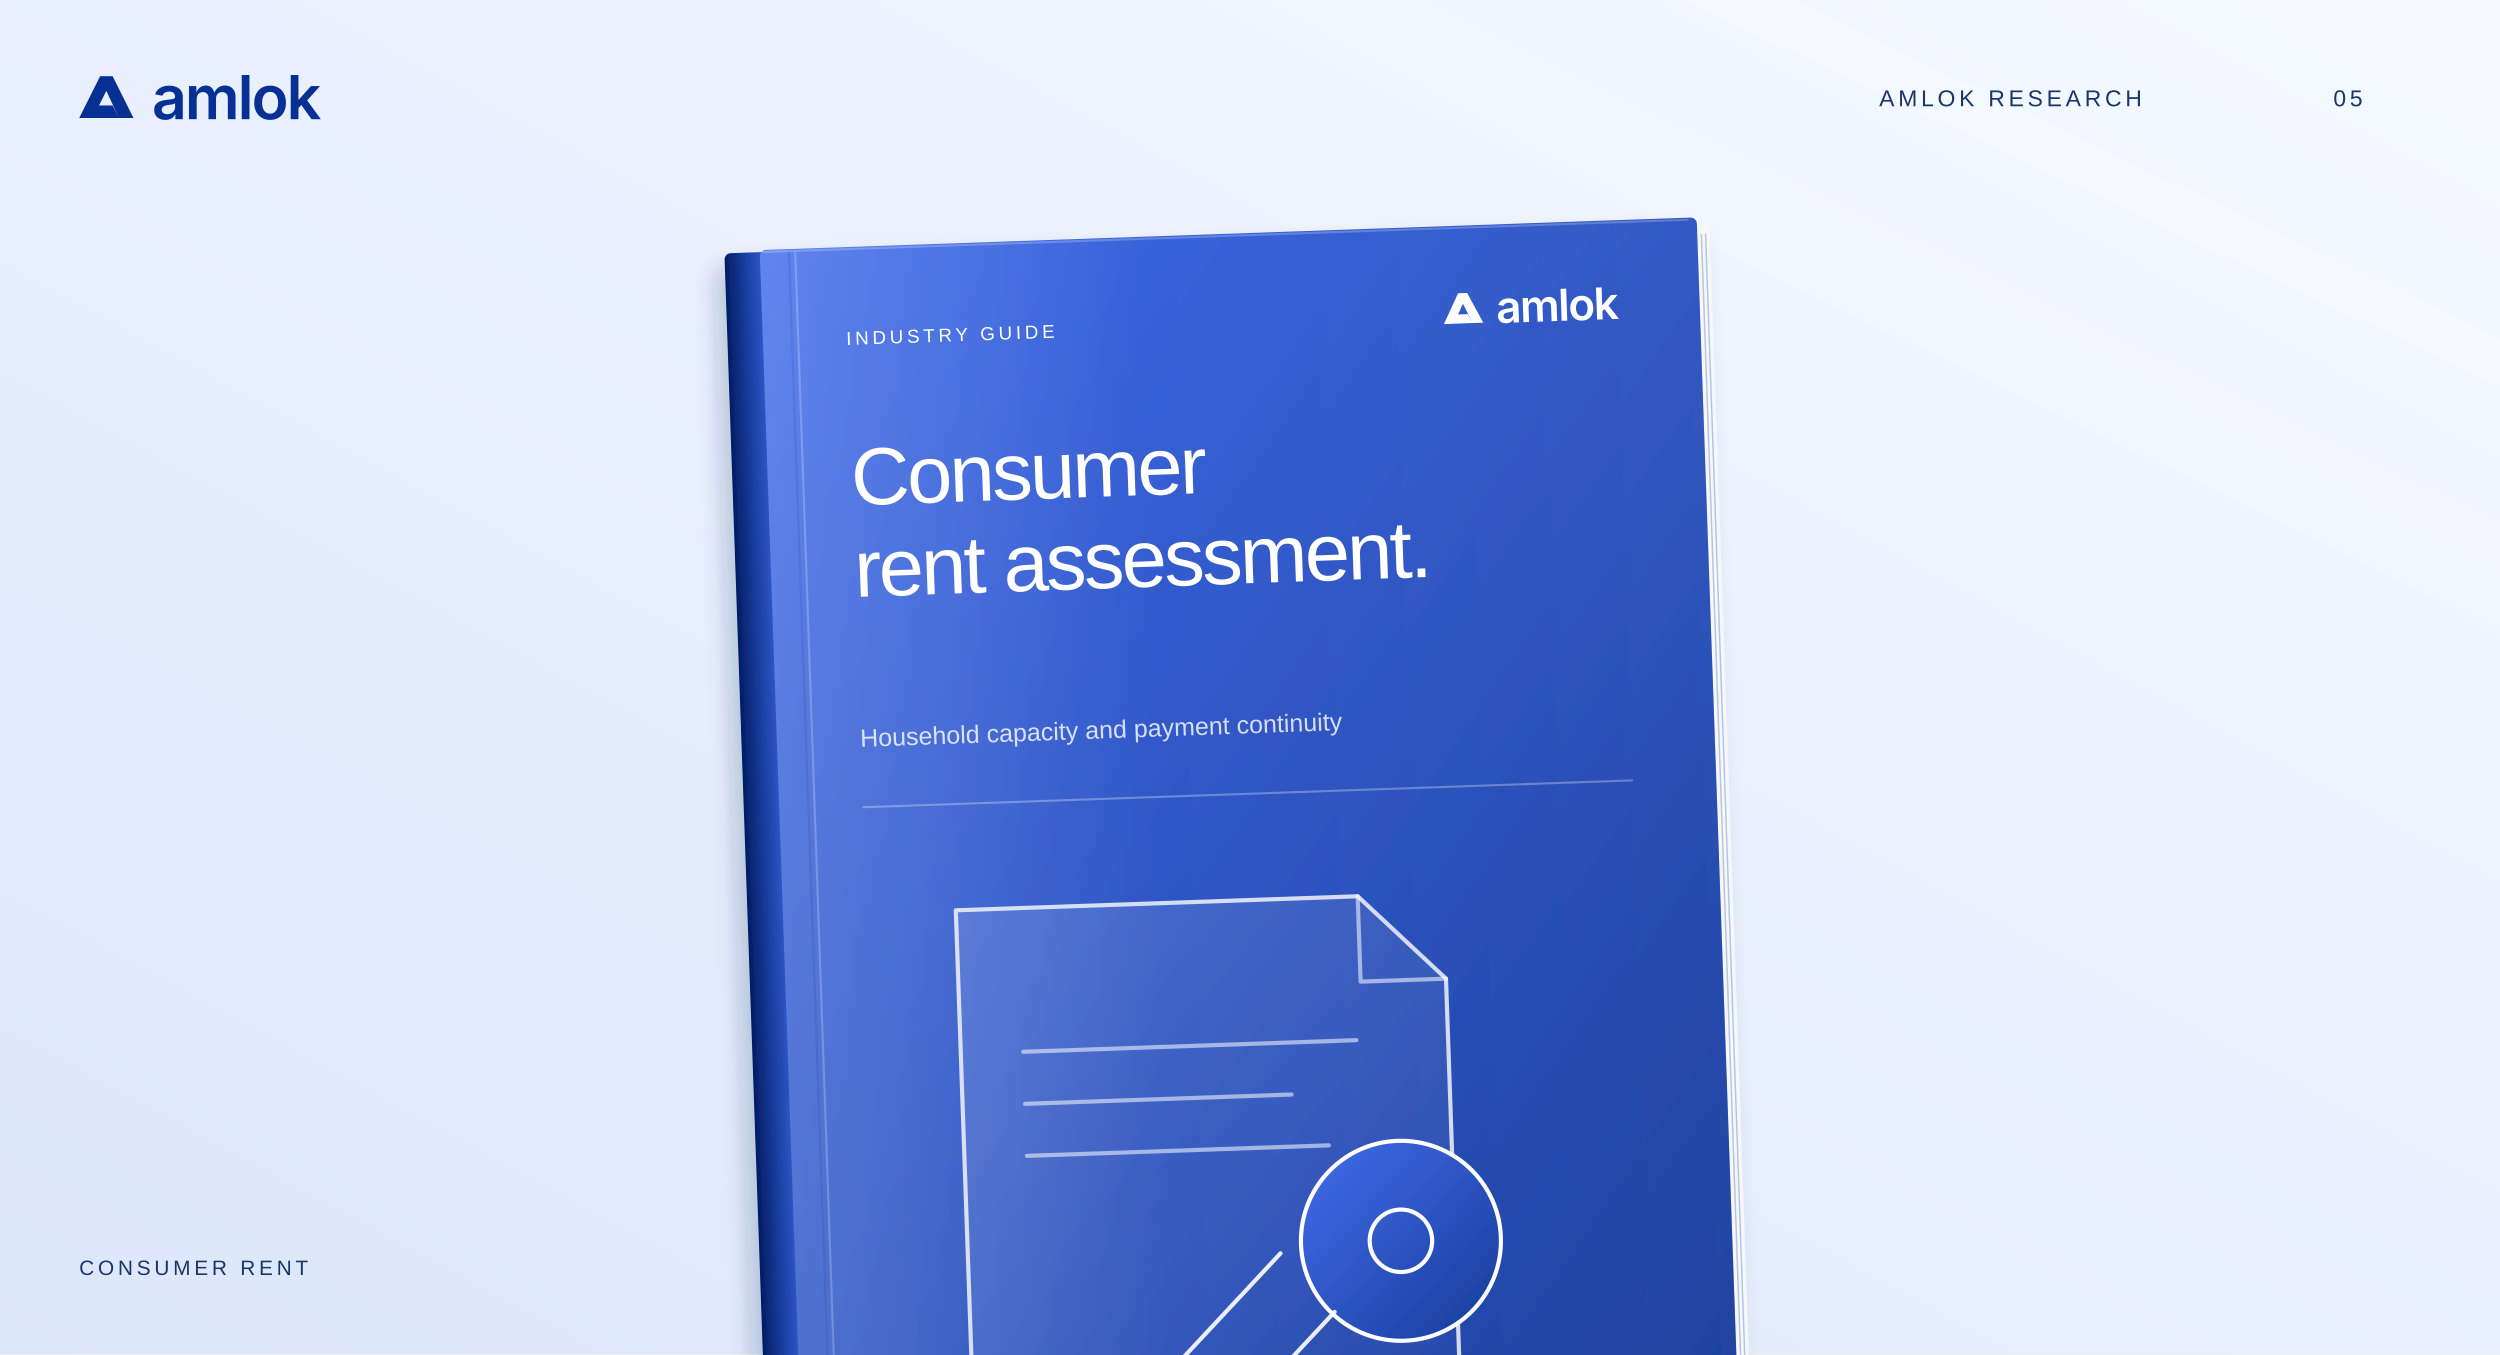
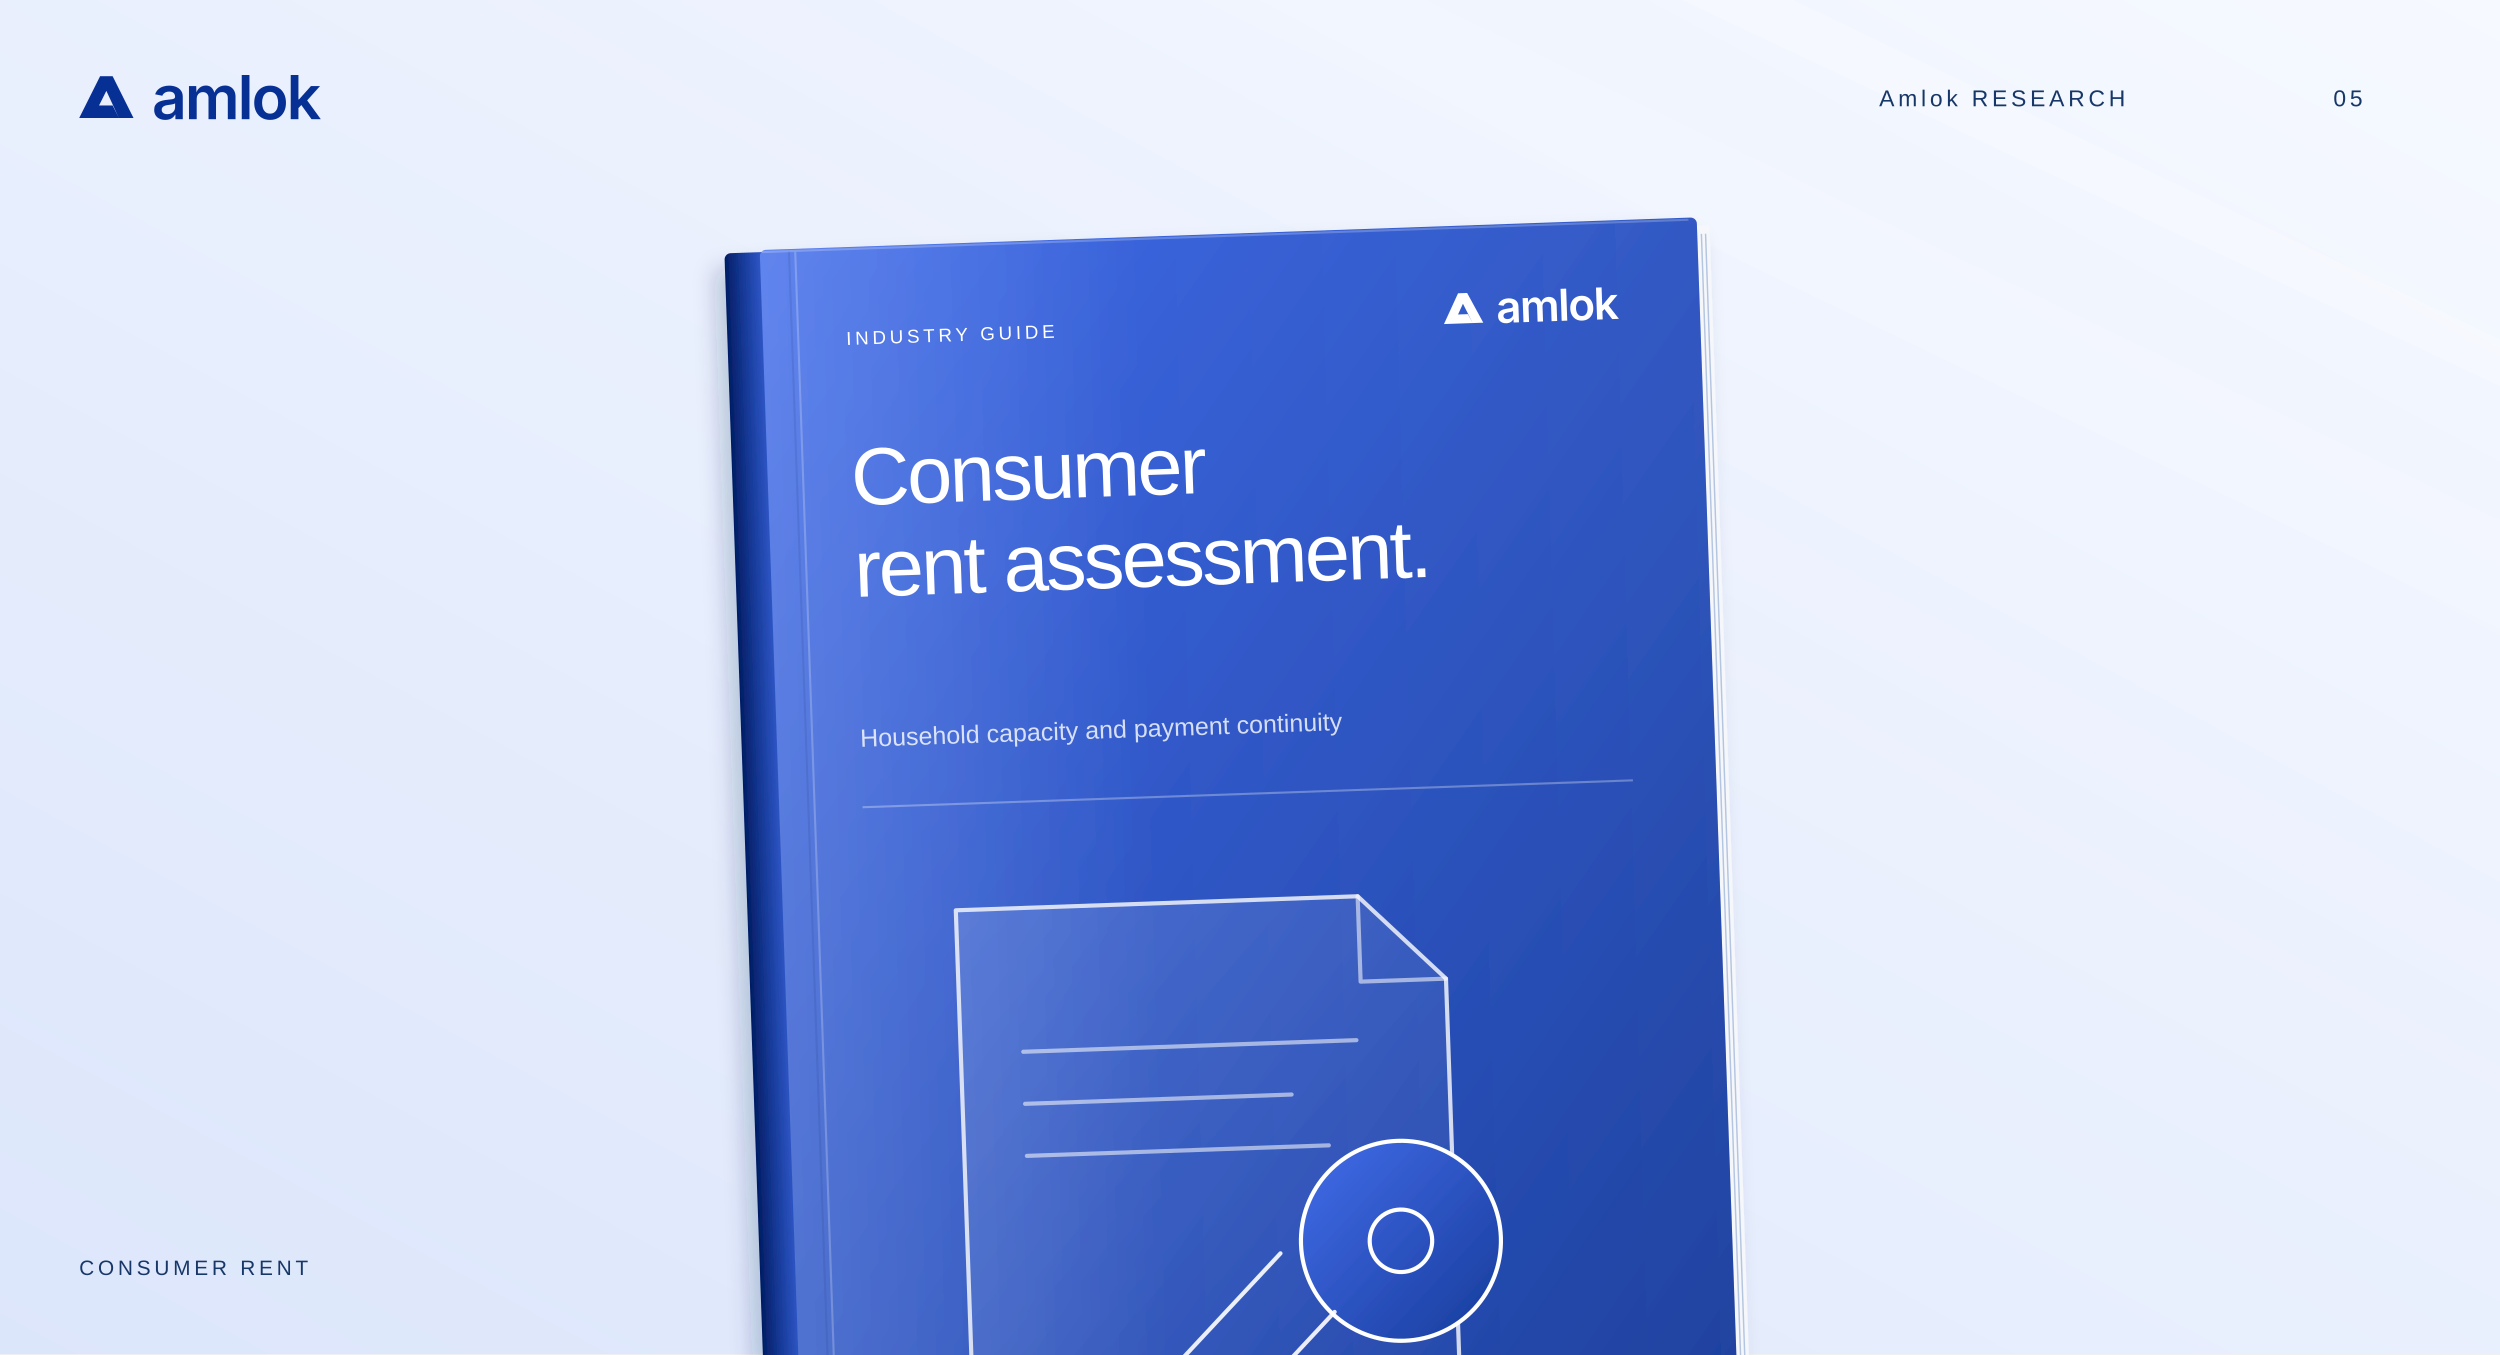
<svg xmlns="http://www.w3.org/2000/svg" width="1200" height="650" viewBox="0 0 1200 650">
  <defs>
    <linearGradient id="backdrop" x1="0" y1="1" x2="1" y2="0">
      <stop stop-color="#dce6fb" />
      <stop offset="1" stop-color="#f6f9ff" />
    </linearGradient>
    <linearGradient id="cover" x1="0" y1="0" x2="1" y2="1">
      <stop stop-color="#426dea" />
      <stop offset="1" stop-color="#173b9a" />
    </linearGradient>
    <linearGradient id="spine">
      <stop stop-color="#021d64" />
      <stop offset=".3" stop-color="#173b9a" />
      <stop offset=".82" stop-color="#426dea" />
      <stop offset="1" stop-color="#173b9a" />
    </linearGradient>
    <linearGradient id="glass" x1="0" y1="0" x2="1" y2="1">
      <stop stop-color="#ffffff" stop-opacity=".16" />
      <stop offset="1" stop-color="#ffffff" stop-opacity=".02" />
    </linearGradient>
    <linearGradient id="sheen">
      <stop stop-color="#fff" stop-opacity=".16" />
      <stop offset=".4" stop-color="#fff" stop-opacity="0" />
      <stop offset="1" stop-color="#fff" stop-opacity=".03" />
    </linearGradient>
    <filter id="shadow" x="-70%" y="-30%" width="220%" height="180%">
      <feDropShadow dx="-28" dy="30" stdDeviation="25" flood-color="#031e59" flood-opacity=".26" />
      <feDropShadow dx="-5" dy="7" stdDeviation="5" flood-color="#031e59" flood-opacity=".2" />
    </filter>
  </defs>
  <rect width="1200" height="650" fill="url(#backdrop)" />
  <path d="M540-70L1250 274V326L432-70Z" fill="#fff" opacity=".14" />
  <path d="M715-70L1250 187V209L659-70Z" fill="#fff" opacity=".24" />
  <svg x="38" y="36" width="116" height="21.56" viewBox="4.125 17.449 158.973 29.553" fill="#073095">
    <path transform="translate(0 10) scale(1.375)" d="M3 26 13 6h6l10 20h-7L16 13l-3.5 7H19l3 6H3Z" />
    <path d="M60.798 47.002Q58.721 47.002 57.06 46.253Q55.398 45.503 54.438 44.034Q53.477 42.566 53.477 40.41Q53.477 38.563 54.17 37.356Q54.863 36.149 56.05 35.426Q57.238 34.703 58.724 34.332Q60.21 33.962 61.797 33.795Q63.708 33.583 64.893 33.425Q66.077 33.267 66.638 32.918Q67.198 32.568 67.198 31.83V31.727Q67.198 30.648 66.764 29.902Q66.33 29.155 65.484 28.756Q64.637 28.357 63.387 28.357Q62.12 28.357 61.19 28.747Q60.259 29.137 59.671 29.76Q59.084 30.384 58.809 31.11L54.102 30.145Q54.752 28.209 56.1 26.948Q57.448 25.688 59.318 25.065Q61.188 24.441 63.367 24.441Q64.904 24.441 66.476 24.807Q68.048 25.173 69.361 26.024Q70.674 26.876 71.475 28.325Q72.275 29.773 72.275 31.952V46.551H67.419V43.54H67.213Q66.736 44.47 65.877 45.26Q65.018 46.049 63.759 46.526Q62.499 47.002 60.798 47.002ZM62.1 43.229Q63.673 43.229 64.821 42.608Q65.968 41.987 66.597 40.956Q67.227 39.925 67.227 38.716V36.132Q66.977 36.337 66.388 36.51Q65.798 36.684 65.061 36.819Q64.323 36.954 63.615 37.051Q62.908 37.148 62.414 37.213Q61.271 37.362 60.357 37.722Q59.444 38.082 58.92 38.716Q58.397 39.35 58.397 40.354Q58.397 41.297 58.877 41.936Q59.358 42.574 60.191 42.902Q61.023 43.229 62.1 43.229Z" />
    <path d="M76.361 46.551V24.715H81.129L81.324 29.963H80.952Q81.43 28.024 82.414 26.792Q83.398 25.559 84.718 24.963Q86.038 24.366 87.48 24.366Q89.841 24.366 91.298 25.852Q92.755 27.338 93.354 30.213H92.744Q93.198 28.263 94.283 26.963Q95.367 25.662 96.863 25.014Q98.359 24.366 100.055 24.366Q102.019 24.366 103.589 25.222Q105.159 26.077 106.072 27.734Q106.986 29.391 106.986 31.824V46.551H101.909V32.604Q101.909 30.578 100.799 29.636Q99.689 28.694 98.128 28.694Q96.902 28.694 96.007 29.222Q95.111 29.749 94.63 30.679Q94.148 31.609 94.148 32.841V46.551H89.198V32.379Q89.198 30.703 88.163 29.699Q87.128 28.694 85.505 28.694Q84.397 28.694 83.467 29.209Q82.537 29.724 81.987 30.717Q81.437 31.709 81.437 33.166V46.551Z" />
    <path d="M116.153 17.449V46.551H111.077V17.449Z" />
    <path d="M129.723 46.991Q126.543 46.991 124.198 45.582Q121.852 44.172 120.571 41.636Q119.289 39.101 119.289 35.741Q119.289 32.345 120.571 29.803Q121.852 27.261 124.198 25.851Q126.543 24.441 129.723 24.441Q132.915 24.441 135.259 25.851Q137.604 27.261 138.886 29.803Q140.167 32.345 140.167 35.741Q140.167 39.101 138.886 41.636Q137.604 44.172 135.259 45.582Q132.915 46.991 129.723 46.991ZM129.723 42.87Q131.501 42.87 132.677 41.913Q133.853 40.955 134.431 39.335Q135.009 37.714 135.009 35.727Q135.009 33.721 134.431 32.098Q133.853 30.476 132.677 29.519Q131.501 28.563 129.723 28.563Q127.95 28.563 126.783 29.519Q125.616 30.476 125.037 32.092Q124.459 33.709 124.459 35.727Q124.459 37.714 125.037 39.335Q125.616 40.955 126.783 41.913Q127.95 42.87 129.723 42.87Z" />
    <path d="M147.944 39.669V33.521H148.751L156.624 24.715H162.59L152.935 35.473H151.884ZM143.301 46.551V17.449H148.377V46.551ZM156.99 46.551 149.84 36.605 153.282 33.007 163.098 46.551Z" />
  </svg>
  <g fill="#173768" font-family="Arial, sans-serif" font-size="11" letter-spacing="1.8">
-     <text x="902" y="51">AMLOK RESEARCH</text>
+     <text x="902" y="51">Amlok RESEARCH</text>
    <text x="1120" y="51">05</text>
    <text x="38" y="612" font-size="10">CONSUMER RENT</text>
  </g>
  <g filter="url(#shadow)">
    <g transform="translate(375 112) rotate(-2 225 300)">
      <rect x="-17" y="1" width="30" height="600" rx="3" fill="url(#spine)" />
      <path d="M450 4H456V594H450Z" fill="#f5f7fb" />
      <path d="M452 8V591M454 8V591" stroke="#b4c5e1" stroke-width=".7" />
      <rect width="450" height="600" rx="3" fill="url(#cover)" />
      <path d="M14 1V600" stroke="#001d6b" stroke-opacity=".16" />
      <path d="M17 1V600M1 1H446" stroke="#fff" stroke-opacity=".22" />
      <rect width="450" height="600" rx="3" fill="url(#sheen)" />
      <g fill="#ffffff" font-family="Arial, sans-serif">
        <text x="40" y="47" font-size="9" letter-spacing="1.8">INDUSTRY GUIDE</text>
        <svg x="327" y="32" width="84" height="15.62" viewBox="4.125 17.449 158.973 29.553" fill="#ffffff">
          <path transform="translate(0 10) scale(1.375)" d="M3 26 13 6h6l10 20h-7L16 13l-3.5 7H19l3 6H3Z" />
          <path d="M60.798 47.002Q58.721 47.002 57.06 46.253Q55.398 45.503 54.438 44.034Q53.477 42.566 53.477 40.41Q53.477 38.563 54.17 37.356Q54.863 36.149 56.05 35.426Q57.238 34.703 58.724 34.332Q60.21 33.962 61.797 33.795Q63.708 33.583 64.893 33.425Q66.077 33.267 66.638 32.918Q67.198 32.568 67.198 31.83V31.727Q67.198 30.648 66.764 29.902Q66.33 29.155 65.484 28.756Q64.637 28.357 63.387 28.357Q62.12 28.357 61.19 28.747Q60.259 29.137 59.671 29.76Q59.084 30.384 58.809 31.11L54.102 30.145Q54.752 28.209 56.1 26.948Q57.448 25.688 59.318 25.065Q61.188 24.441 63.367 24.441Q64.904 24.441 66.476 24.807Q68.048 25.173 69.361 26.024Q70.674 26.876 71.475 28.325Q72.275 29.773 72.275 31.952V46.551H67.419V43.54H67.213Q66.736 44.47 65.877 45.26Q65.018 46.049 63.759 46.526Q62.499 47.002 60.798 47.002ZM62.1 43.229Q63.673 43.229 64.821 42.608Q65.968 41.987 66.597 40.956Q67.227 39.925 67.227 38.716V36.132Q66.977 36.337 66.388 36.51Q65.798 36.684 65.061 36.819Q64.323 36.954 63.615 37.051Q62.908 37.148 62.414 37.213Q61.271 37.362 60.357 37.722Q59.444 38.082 58.92 38.716Q58.397 39.35 58.397 40.354Q58.397 41.297 58.877 41.936Q59.358 42.574 60.191 42.902Q61.023 43.229 62.1 43.229Z" />
          <path d="M76.361 46.551V24.715H81.129L81.324 29.963H80.952Q81.43 28.024 82.414 26.792Q83.398 25.559 84.718 24.963Q86.038 24.366 87.48 24.366Q89.841 24.366 91.298 25.852Q92.755 27.338 93.354 30.213H92.744Q93.198 28.263 94.283 26.963Q95.367 25.662 96.863 25.014Q98.359 24.366 100.055 24.366Q102.019 24.366 103.589 25.222Q105.159 26.077 106.072 27.734Q106.986 29.391 106.986 31.824V46.551H101.909V32.604Q101.909 30.578 100.799 29.636Q99.689 28.694 98.128 28.694Q96.902 28.694 96.007 29.222Q95.111 29.749 94.63 30.679Q94.148 31.609 94.148 32.841V46.551H89.198V32.379Q89.198 30.703 88.163 29.699Q87.128 28.694 85.505 28.694Q84.397 28.694 83.467 29.209Q82.537 29.724 81.987 30.717Q81.437 31.709 81.437 33.166V46.551Z" />
          <path d="M116.153 17.449V46.551H111.077V17.449Z" />
          <path d="M129.723 46.991Q126.543 46.991 124.198 45.582Q121.852 44.172 120.571 41.636Q119.289 39.101 119.289 35.741Q119.289 32.345 120.571 29.803Q121.852 27.261 124.198 25.851Q126.543 24.441 129.723 24.441Q132.915 24.441 135.259 25.851Q137.604 27.261 138.886 29.803Q140.167 32.345 140.167 35.741Q140.167 39.101 138.886 41.636Q137.604 44.172 135.259 45.582Q132.915 46.991 129.723 46.991ZM129.723 42.87Q131.501 42.87 132.677 41.913Q133.853 40.955 134.431 39.335Q135.009 37.714 135.009 35.727Q135.009 33.721 134.431 32.098Q133.853 30.476 132.677 29.519Q131.501 28.563 129.723 28.563Q127.95 28.563 126.783 29.519Q125.616 30.476 125.037 32.092Q124.459 33.709 124.459 35.727Q124.459 37.714 125.037 39.335Q125.616 40.955 126.783 41.913Q127.95 42.87 129.723 42.87Z" />
          <path d="M147.944 39.669V33.521H148.751L156.624 24.715H162.59L152.935 35.473H151.884ZM143.301 46.551V17.449H148.377V46.551ZM156.99 46.551 149.84 36.605 153.282 33.007 163.098 46.551Z" />
        </svg>
        <text font-size="39" font-weight="500" letter-spacing="-1.3">
          <tspan x="40" y="124">Consumer</tspan>
          <tspan x="40" y="168">rent assessment.</tspan>
        </text>
        <text x="40" y="240" font-size="12" opacity=".8">Household capacity and payment continuity</text>
        <path d="M40 269H410" stroke="#ffffff" stroke-opacity=".3" />
      </g>
      <g color="#ffffff" font-family="Arial, sans-serif">
        <path d="M83 320H276L317 361V567H83Z" fill="url(#glass)" stroke="currentColor" stroke-width="2" opacity="0.8" stroke-linecap="round" stroke-linejoin="round" />
        <path d="M276 320V361H317M113 389H273M113 414H241M113 439H258" fill="none" stroke="currentColor" stroke-width="2" opacity="0.55" stroke-linecap="round" stroke-linejoin="round" />
        <circle cx="291" cy="486" r="48" fill="url(#cover)" stroke="currentColor" stroke-width="2" />
        <circle cx="291" cy="486" r="15" fill="none" stroke="currentColor" stroke-width="2" />
        <path d="M258 519L199 578H172V551L233 490M188 563L200 575M207 544L219 556" fill="none" stroke="currentColor" stroke-width="2" opacity="0.9" stroke-linecap="round" stroke-linejoin="round" />
      </g>
    </g>
  </g>
</svg>
